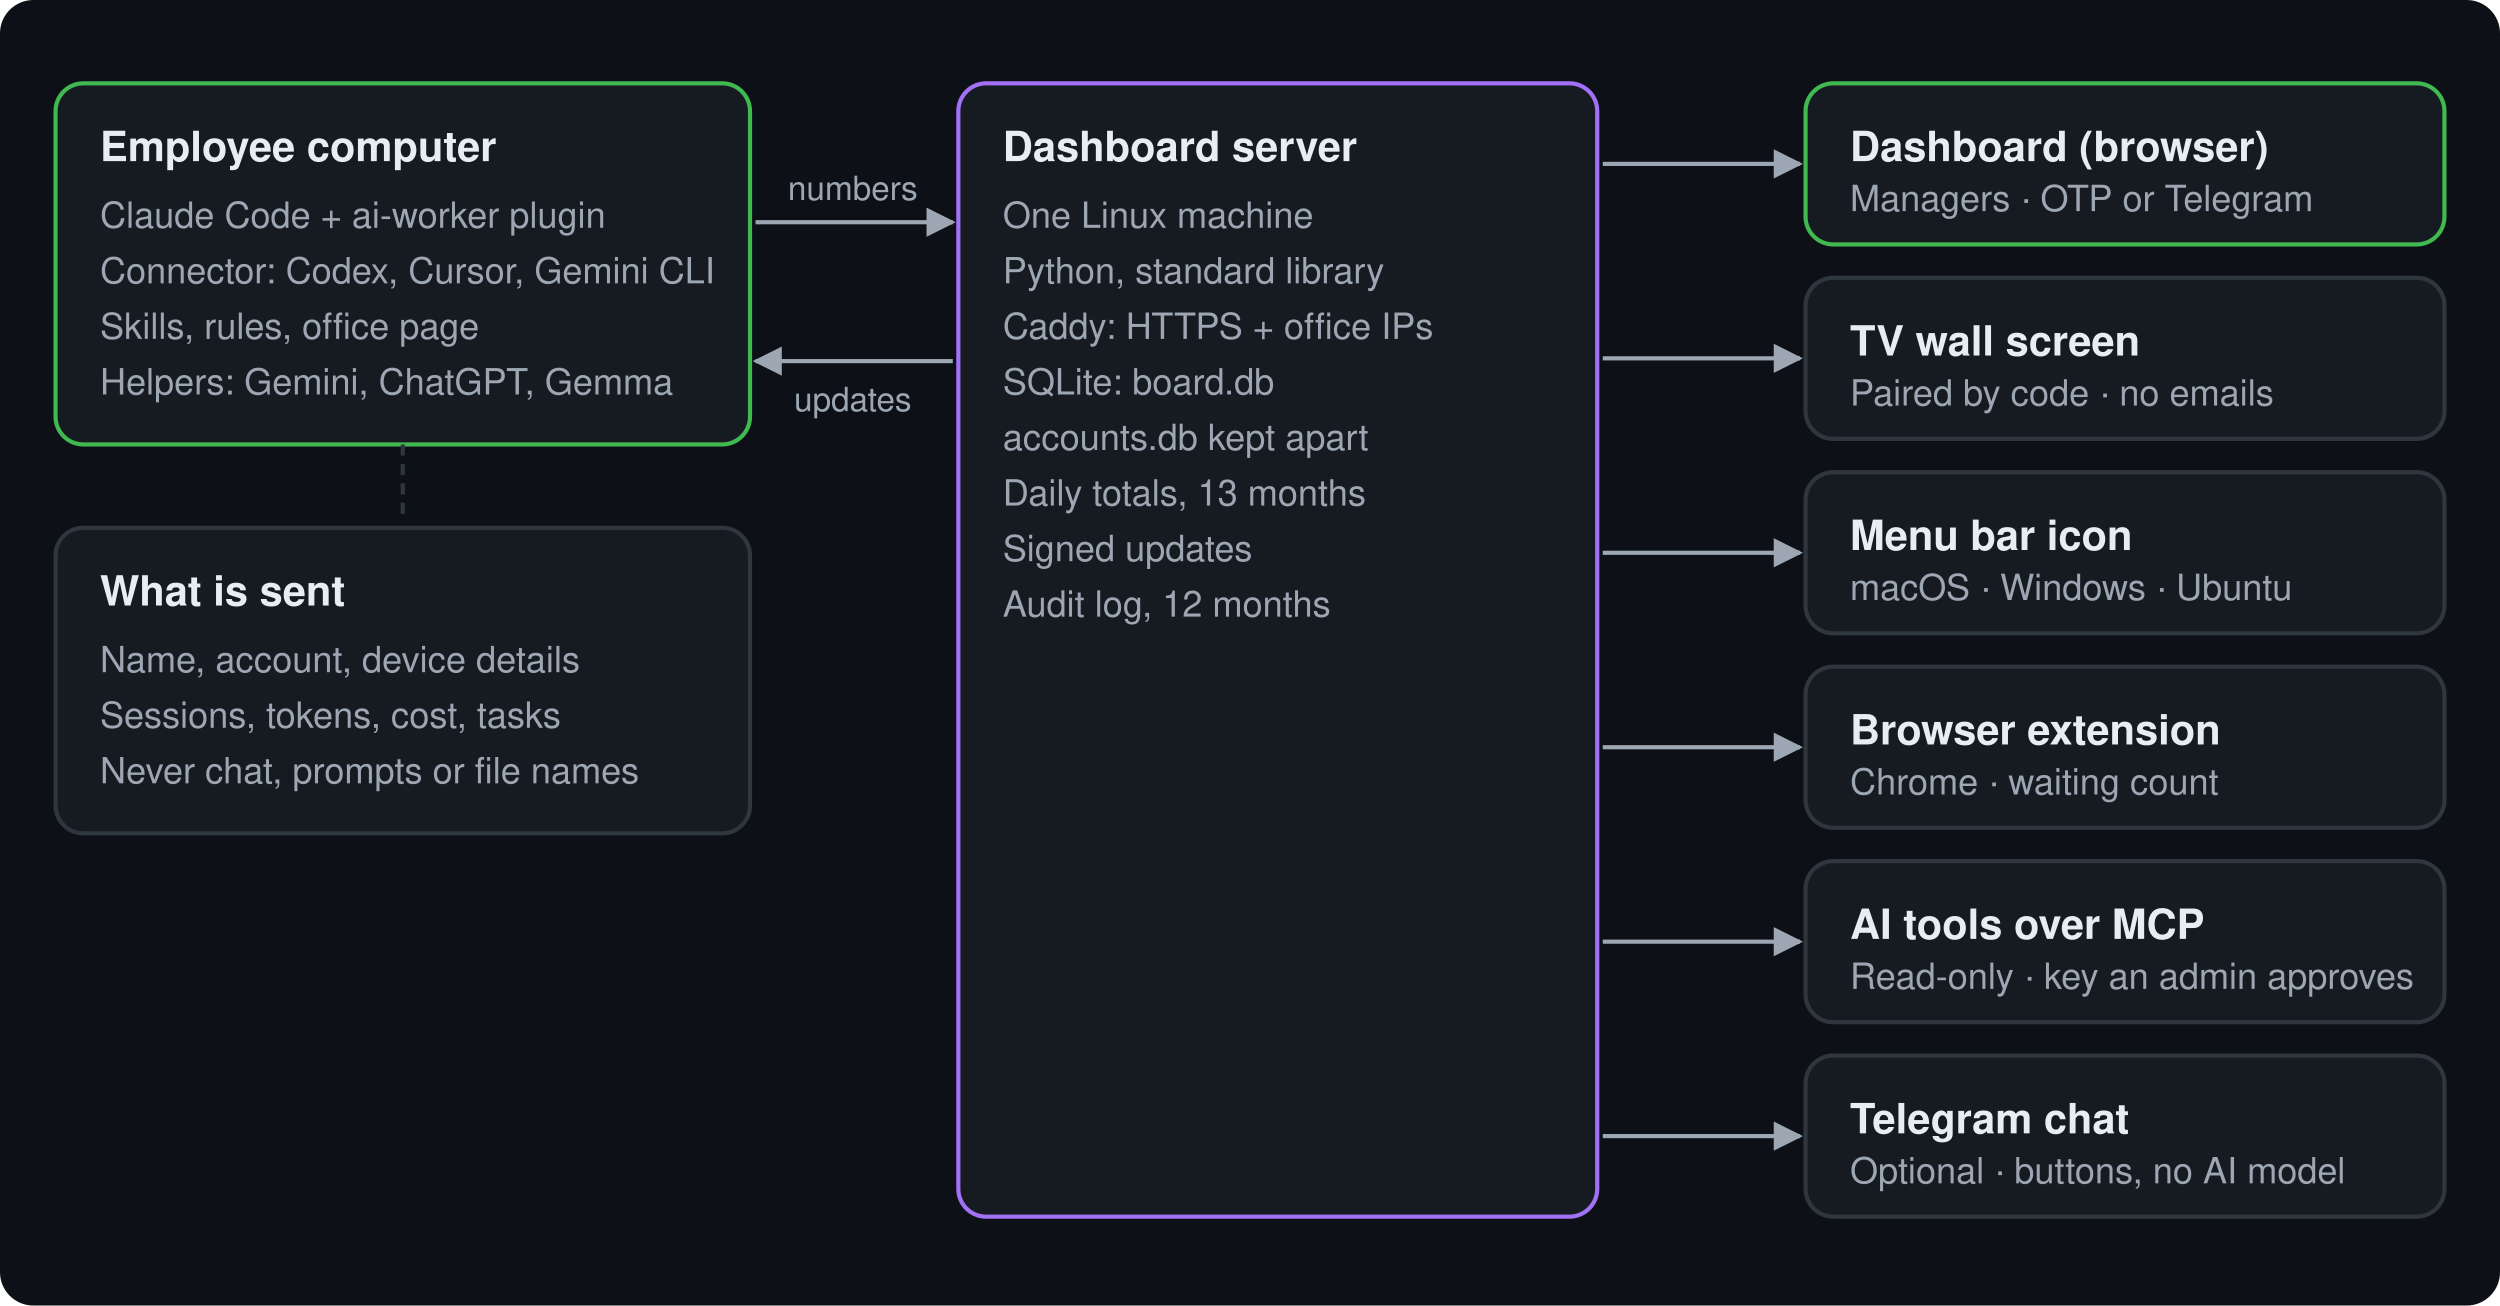
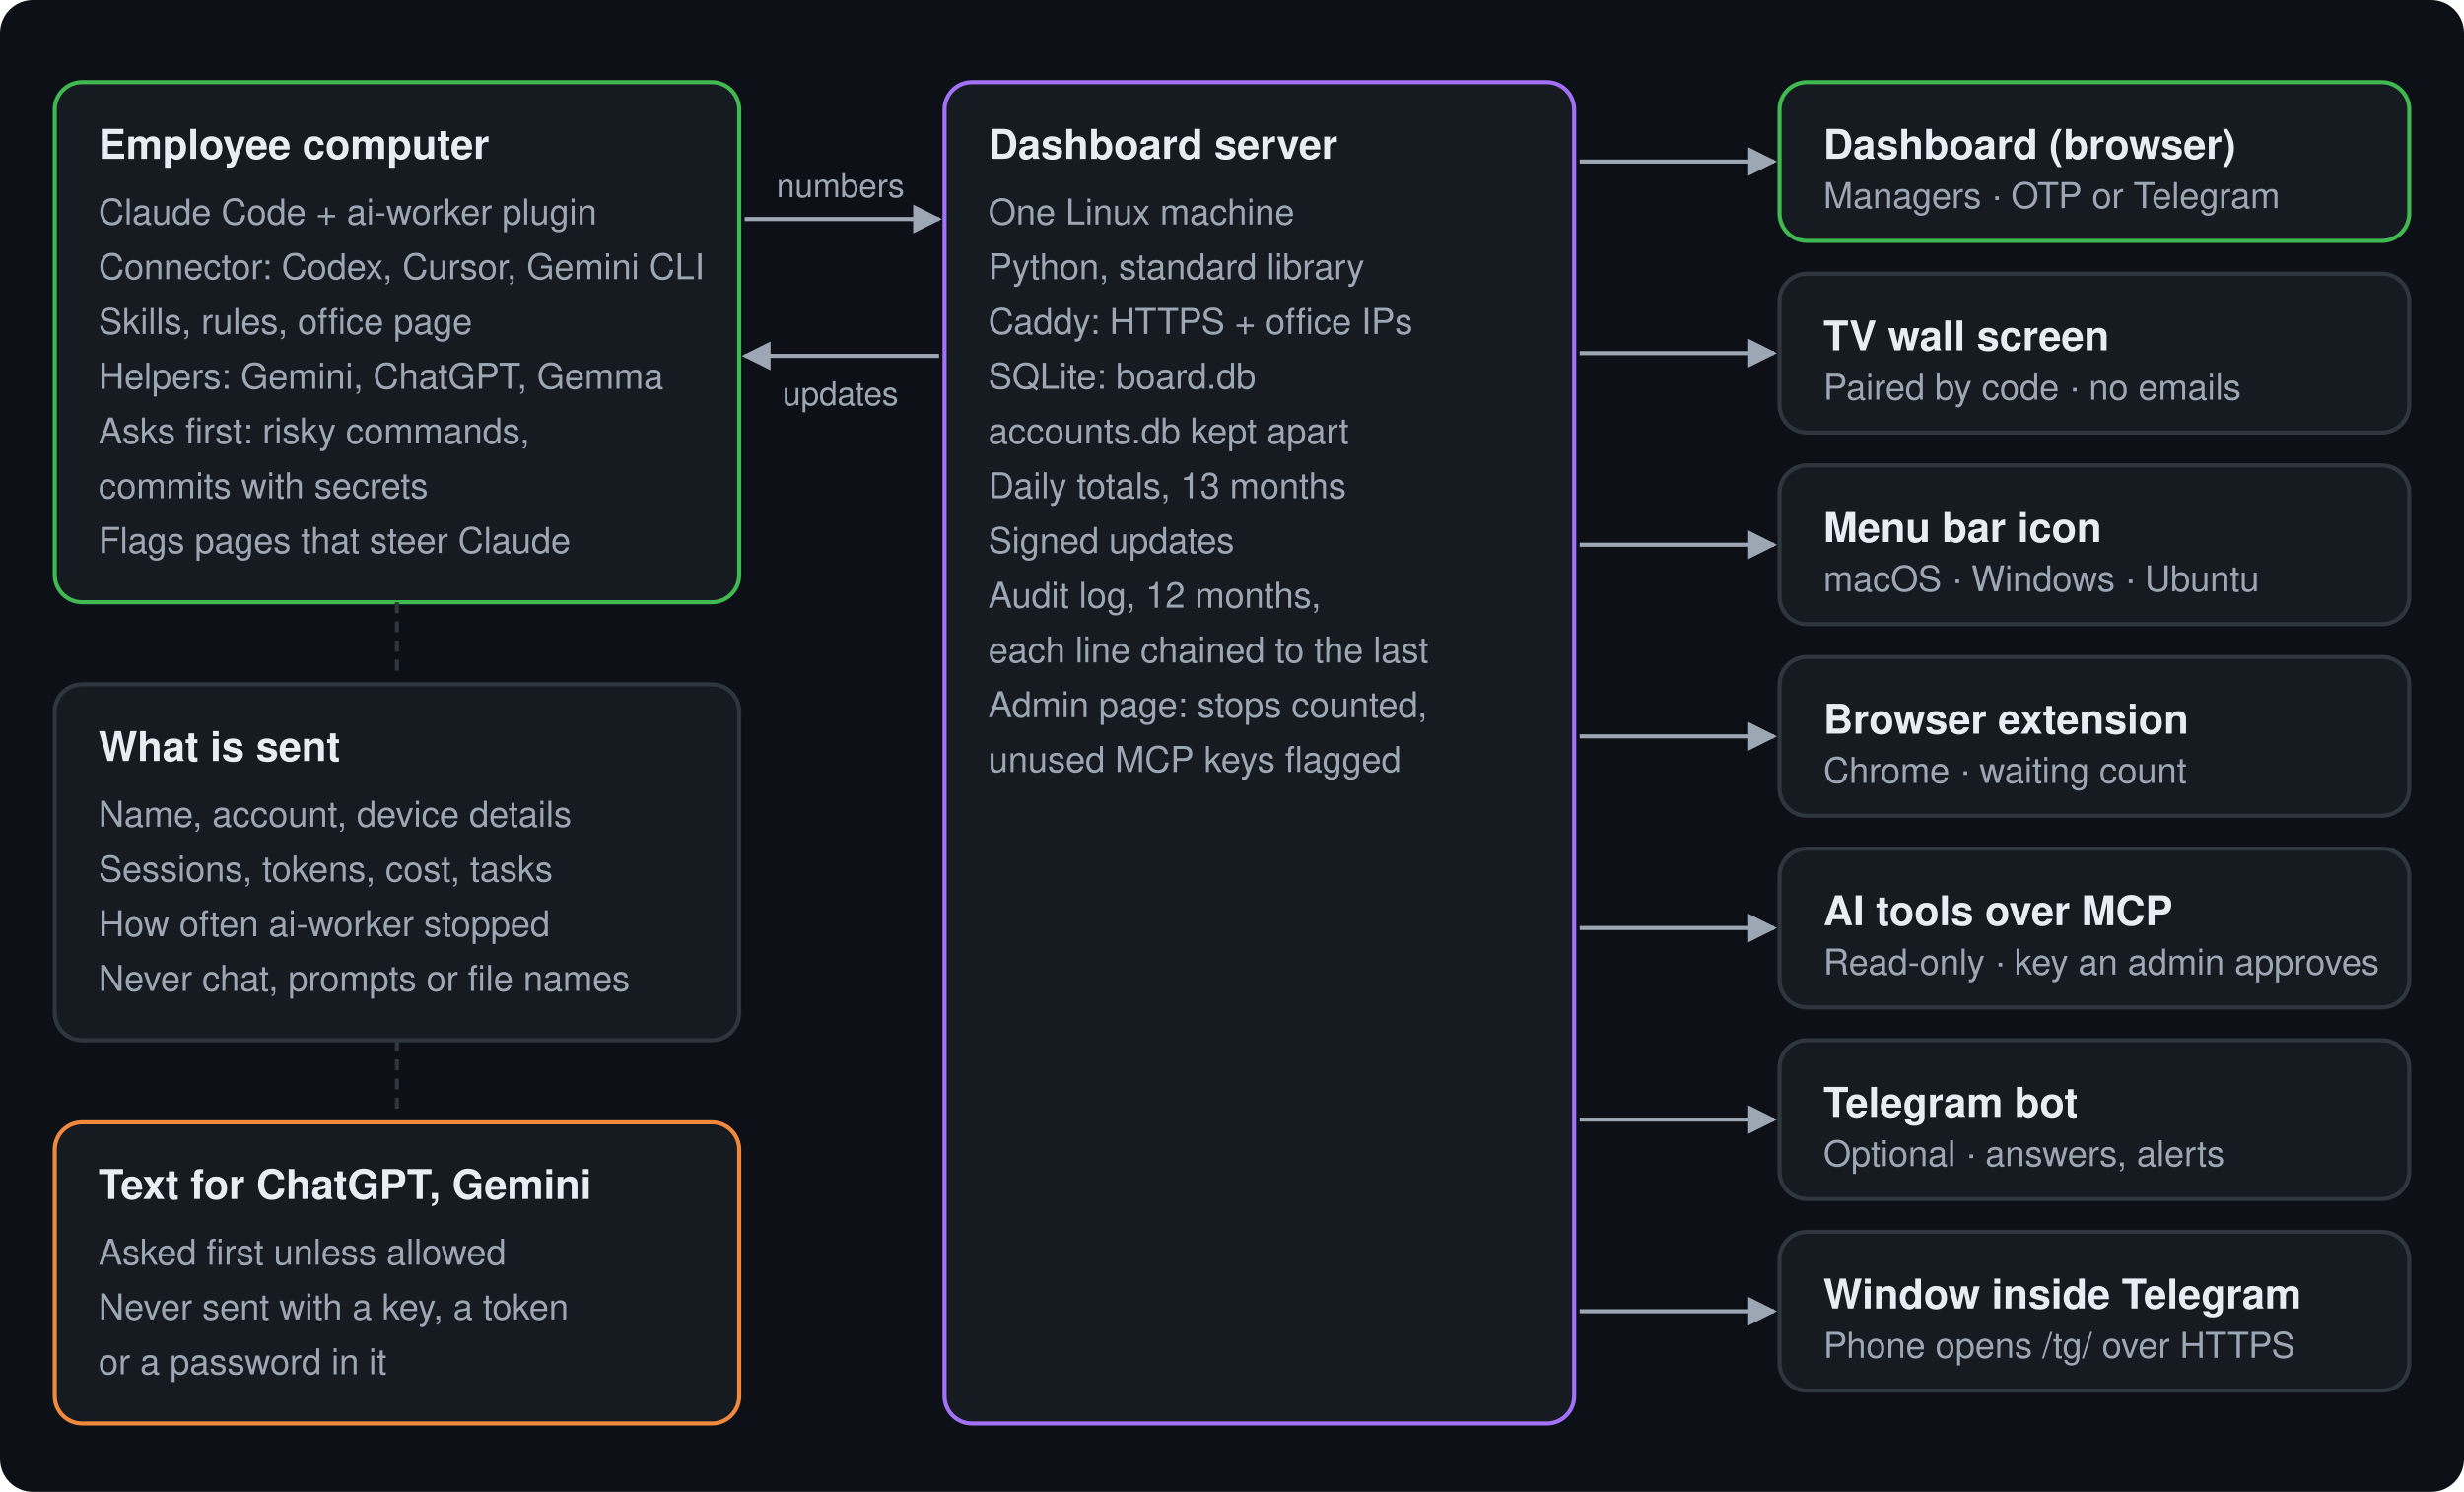
- <svg xmlns="http://www.w3.org/2000/svg" width="900" height="470" viewBox="0 0 900 470" font-family="-apple-system,Segoe UI,Helvetica,Arial,sans-serif">
+ <svg xmlns="http://www.w3.org/2000/svg" width="900" height="545" viewBox="0 0 900 545" font-family="-apple-system,Segoe UI,Helvetica,Arial,sans-serif">
  <defs>
    <marker id="a" viewBox="0 0 10 10" refX="9" refY="5" markerWidth="7" markerHeight="7" orient="auto">
      <path d="M0 0L10 5L0 10z" fill="#9da7b3" />
    </marker>
  </defs>
-   <rect width="900" height="470" rx="12" fill="#0d1117" />
-   <rect x="20" y="30" width="250" height="130" rx="10" fill="#161b22" stroke="#3fb950" stroke-width="1.5" />
+   <rect width="900" height="545" rx="12" fill="#0d1117" />
+   <rect x="20" y="30" width="250" height="190" rx="10" fill="#161b22" stroke="#3fb950" stroke-width="1.5" />
  <text x="36" y="58" font-size="15" font-weight="600" fill="#e6edf3">Employee computer</text>
  <text x="36" y="82" font-size="13" fill="#9da7b3">Claude Code + ai-worker plugin</text>
  <text x="36" y="102" font-size="13" fill="#9da7b3">Connector: Codex, Cursor, Gemini CLI</text>
  <text x="36" y="122" font-size="13" fill="#9da7b3">Skills, rules, office page</text>
  <text x="36" y="142" font-size="13" fill="#9da7b3">Helpers: Gemini, ChatGPT, Gemma</text>
-   <rect x="20" y="190" width="250" height="110" rx="10" fill="#161b22" stroke="#30363d" stroke-width="1.5" />
-   <text x="36" y="218" font-size="15" font-weight="600" fill="#e6edf3">What is sent</text>
-   <text x="36" y="242" font-size="13" fill="#9da7b3">Name, account, device details</text>
-   <text x="36" y="262" font-size="13" fill="#9da7b3">Sessions, tokens, cost, tasks</text>
-   <text x="36" y="282" font-size="13" fill="#9da7b3">Never chat, prompts or file names</text>
-   <rect x="345" y="30" width="230" height="408" rx="10" fill="#161b22" stroke="#a371f7" stroke-width="1.5" />
+   <text x="36" y="162" font-size="13" fill="#9da7b3">Asks first: risky commands,</text>
+   <text x="36" y="182" font-size="13" fill="#9da7b3">commits with secrets</text>
+   <text x="36" y="202" font-size="13" fill="#9da7b3">Flags pages that steer Claude</text>
+   <line x1="145" y1="220" x2="145" y2="248" stroke="#30363d" stroke-width="1.5" stroke-dasharray="4 3" />
+   <rect x="20" y="250" width="250" height="130" rx="10" fill="#161b22" stroke="#30363d" stroke-width="1.5" />
+   <text x="36" y="278" font-size="15" font-weight="600" fill="#e6edf3">What is sent</text>
+   <text x="36" y="302" font-size="13" fill="#9da7b3">Name, account, device details</text>
+   <text x="36" y="322" font-size="13" fill="#9da7b3">Sessions, tokens, cost, tasks</text>
+   <text x="36" y="342" font-size="13" fill="#9da7b3">How often ai-worker stopped</text>
+   <text x="36" y="362" font-size="13" fill="#9da7b3">Never chat, prompts or file names</text>
+   <line x1="145" y1="380" x2="145" y2="408" stroke="#30363d" stroke-width="1.5" stroke-dasharray="4 3" />
+   <rect x="20" y="410" width="250" height="110" rx="10" fill="#161b22" stroke="#f0883e" stroke-width="1.5" />
+   <text x="36" y="438" font-size="15" font-weight="600" fill="#e6edf3">Text for ChatGPT, Gemini</text>
+   <text x="36" y="462" font-size="13" fill="#9da7b3">Asked first unless allowed</text>
+   <text x="36" y="482" font-size="13" fill="#9da7b3">Never sent with a key, a token</text>
+   <text x="36" y="502" font-size="13" fill="#9da7b3">or a password in it</text>
+   <rect x="345" y="30" width="230" height="490" rx="10" fill="#161b22" stroke="#a371f7" stroke-width="1.5" />
  <text x="361" y="58" font-size="15" font-weight="600" fill="#e6edf3">Dashboard server</text>
  <text x="361" y="82" font-size="13" fill="#9da7b3">One Linux machine</text>
  <text x="361" y="102" font-size="13" fill="#9da7b3">Python, standard library</text>
  <text x="361" y="122" font-size="13" fill="#9da7b3">Caddy: HTTPS + office IPs</text>
  <text x="361" y="142" font-size="13" fill="#9da7b3">SQLite: board.db</text>
  <text x="361" y="162" font-size="13" fill="#9da7b3">accounts.db kept apart</text>
  <text x="361" y="182" font-size="13" fill="#9da7b3">Daily totals, 13 months</text>
  <text x="361" y="202" font-size="13" fill="#9da7b3">Signed updates</text>
-   <text x="361" y="222" font-size="13" fill="#9da7b3">Audit log, 12 months</text>
+   <text x="361" y="222" font-size="13" fill="#9da7b3">Audit log, 12 months,</text>
+   <text x="361" y="242" font-size="13" fill="#9da7b3">each line chained to the last</text>
+   <text x="361" y="262" font-size="13" fill="#9da7b3">Admin page: stops counted,</text>
+   <text x="361" y="282" font-size="13" fill="#9da7b3">unused MCP keys flagged</text>
  <rect x="650" y="30" width="230" height="58" rx="10" fill="#161b22" stroke="#3fb950" stroke-width="1.5" />
  <text x="666" y="58" font-size="15" font-weight="600" fill="#e6edf3">Dashboard (browser)</text>
  <text x="666" y="76" font-size="13" fill="#9da7b3">Managers · OTP or Telegram</text>
  <line x1="577" y1="59" x2="648" y2="59" stroke="#9da7b3" stroke-width="1.5" marker-end="url(#a)" />
  <rect x="650" y="100" width="230" height="58" rx="10" fill="#161b22" stroke="#30363d" stroke-width="1.5" />
  <text x="666" y="128" font-size="15" font-weight="600" fill="#e6edf3">TV wall screen</text>
  <text x="666" y="146" font-size="13" fill="#9da7b3">Paired by code · no emails</text>
  <line x1="577" y1="129" x2="648" y2="129" stroke="#9da7b3" stroke-width="1.5" marker-end="url(#a)" />
  <rect x="650" y="170" width="230" height="58" rx="10" fill="#161b22" stroke="#30363d" stroke-width="1.5" />
  <text x="666" y="198" font-size="15" font-weight="600" fill="#e6edf3">Menu bar icon</text>
  <text x="666" y="216" font-size="13" fill="#9da7b3">macOS · Windows · Ubuntu</text>
  <line x1="577" y1="199" x2="648" y2="199" stroke="#9da7b3" stroke-width="1.5" marker-end="url(#a)" />
  <rect x="650" y="240" width="230" height="58" rx="10" fill="#161b22" stroke="#30363d" stroke-width="1.5" />
  <text x="666" y="268" font-size="15" font-weight="600" fill="#e6edf3">Browser extension</text>
  <text x="666" y="286" font-size="13" fill="#9da7b3">Chrome · waiting count</text>
  <line x1="577" y1="269" x2="648" y2="269" stroke="#9da7b3" stroke-width="1.5" marker-end="url(#a)" />
  <rect x="650" y="310" width="230" height="58" rx="10" fill="#161b22" stroke="#30363d" stroke-width="1.5" />
  <text x="666" y="338" font-size="15" font-weight="600" fill="#e6edf3">AI tools over MCP</text>
  <text x="666" y="356" font-size="13" fill="#9da7b3">Read-only · key an admin approves</text>
  <line x1="577" y1="339" x2="648" y2="339" stroke="#9da7b3" stroke-width="1.5" marker-end="url(#a)" />
  <rect x="650" y="380" width="230" height="58" rx="10" fill="#161b22" stroke="#30363d" stroke-width="1.5" />
-   <text x="666" y="408" font-size="15" font-weight="600" fill="#e6edf3">Telegram chat</text>
-   <text x="666" y="426" font-size="13" fill="#9da7b3">Optional · buttons, no AI model</text>
+   <text x="666" y="408" font-size="15" font-weight="600" fill="#e6edf3">Telegram bot</text>
+   <text x="666" y="426" font-size="13" fill="#9da7b3">Optional · answers, alerts</text>
  <line x1="577" y1="409" x2="648" y2="409" stroke="#9da7b3" stroke-width="1.5" marker-end="url(#a)" />
+   <rect x="650" y="450" width="230" height="58" rx="10" fill="#161b22" stroke="#30363d" stroke-width="1.5" />
+   <text x="666" y="478" font-size="15" font-weight="600" fill="#e6edf3">Window inside Telegram</text>
+   <text x="666" y="496" font-size="13" fill="#9da7b3">Phone opens /tg/ over HTTPS</text>
+   <line x1="577" y1="479" x2="648" y2="479" stroke="#9da7b3" stroke-width="1.5" marker-end="url(#a)" />
  <line x1="272" y1="80" x2="343" y2="80" stroke="#9da7b3" stroke-width="1.5" marker-end="url(#a)" />
  <text x="307" y="72" font-size="12" fill="#9da7b3" text-anchor="middle">numbers</text>
  <line x1="343" y1="130" x2="272" y2="130" stroke="#9da7b3" stroke-width="1.5" marker-end="url(#a)" />
  <text x="307" y="148" font-size="12" fill="#9da7b3" text-anchor="middle">updates</text>
-   <line x1="145" y1="160" x2="145" y2="188" stroke="#30363d" stroke-width="1.5" stroke-dasharray="4 3" />
</svg>
